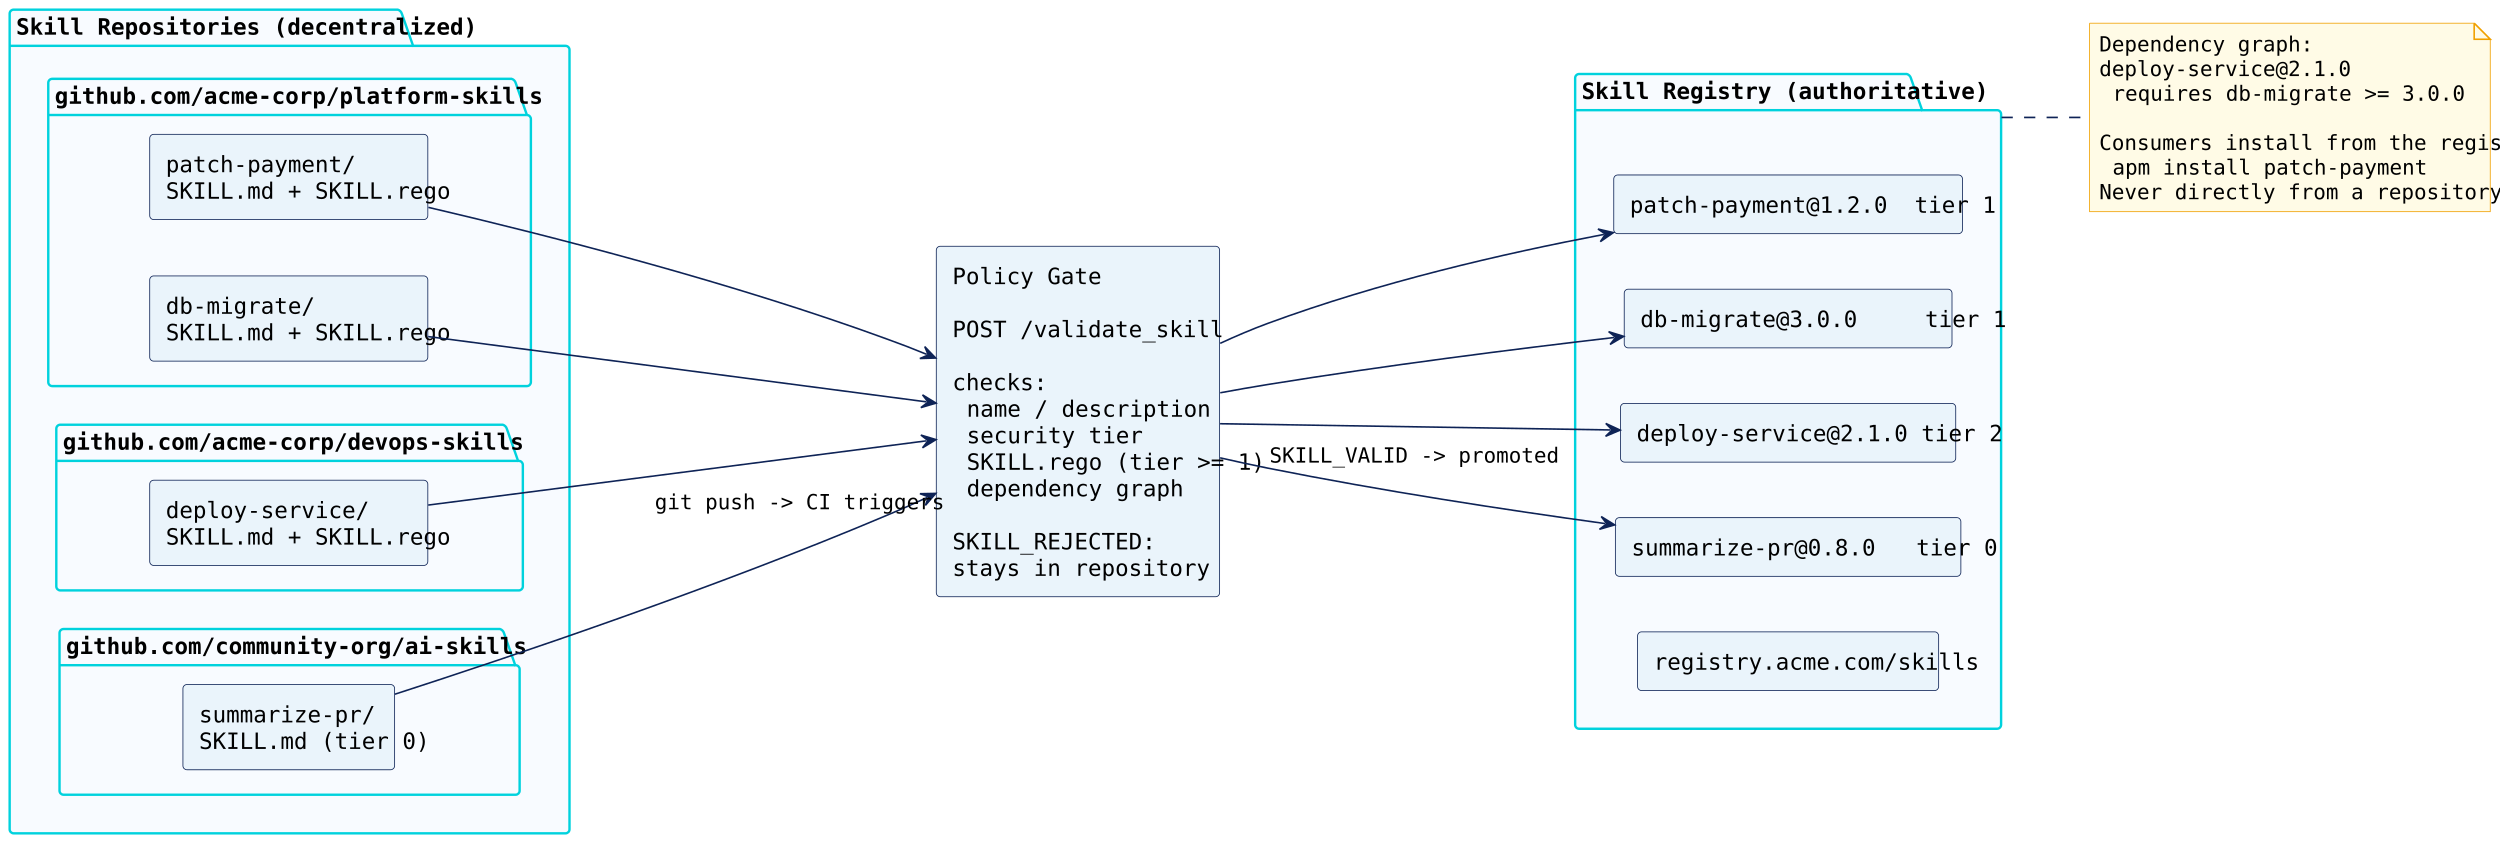
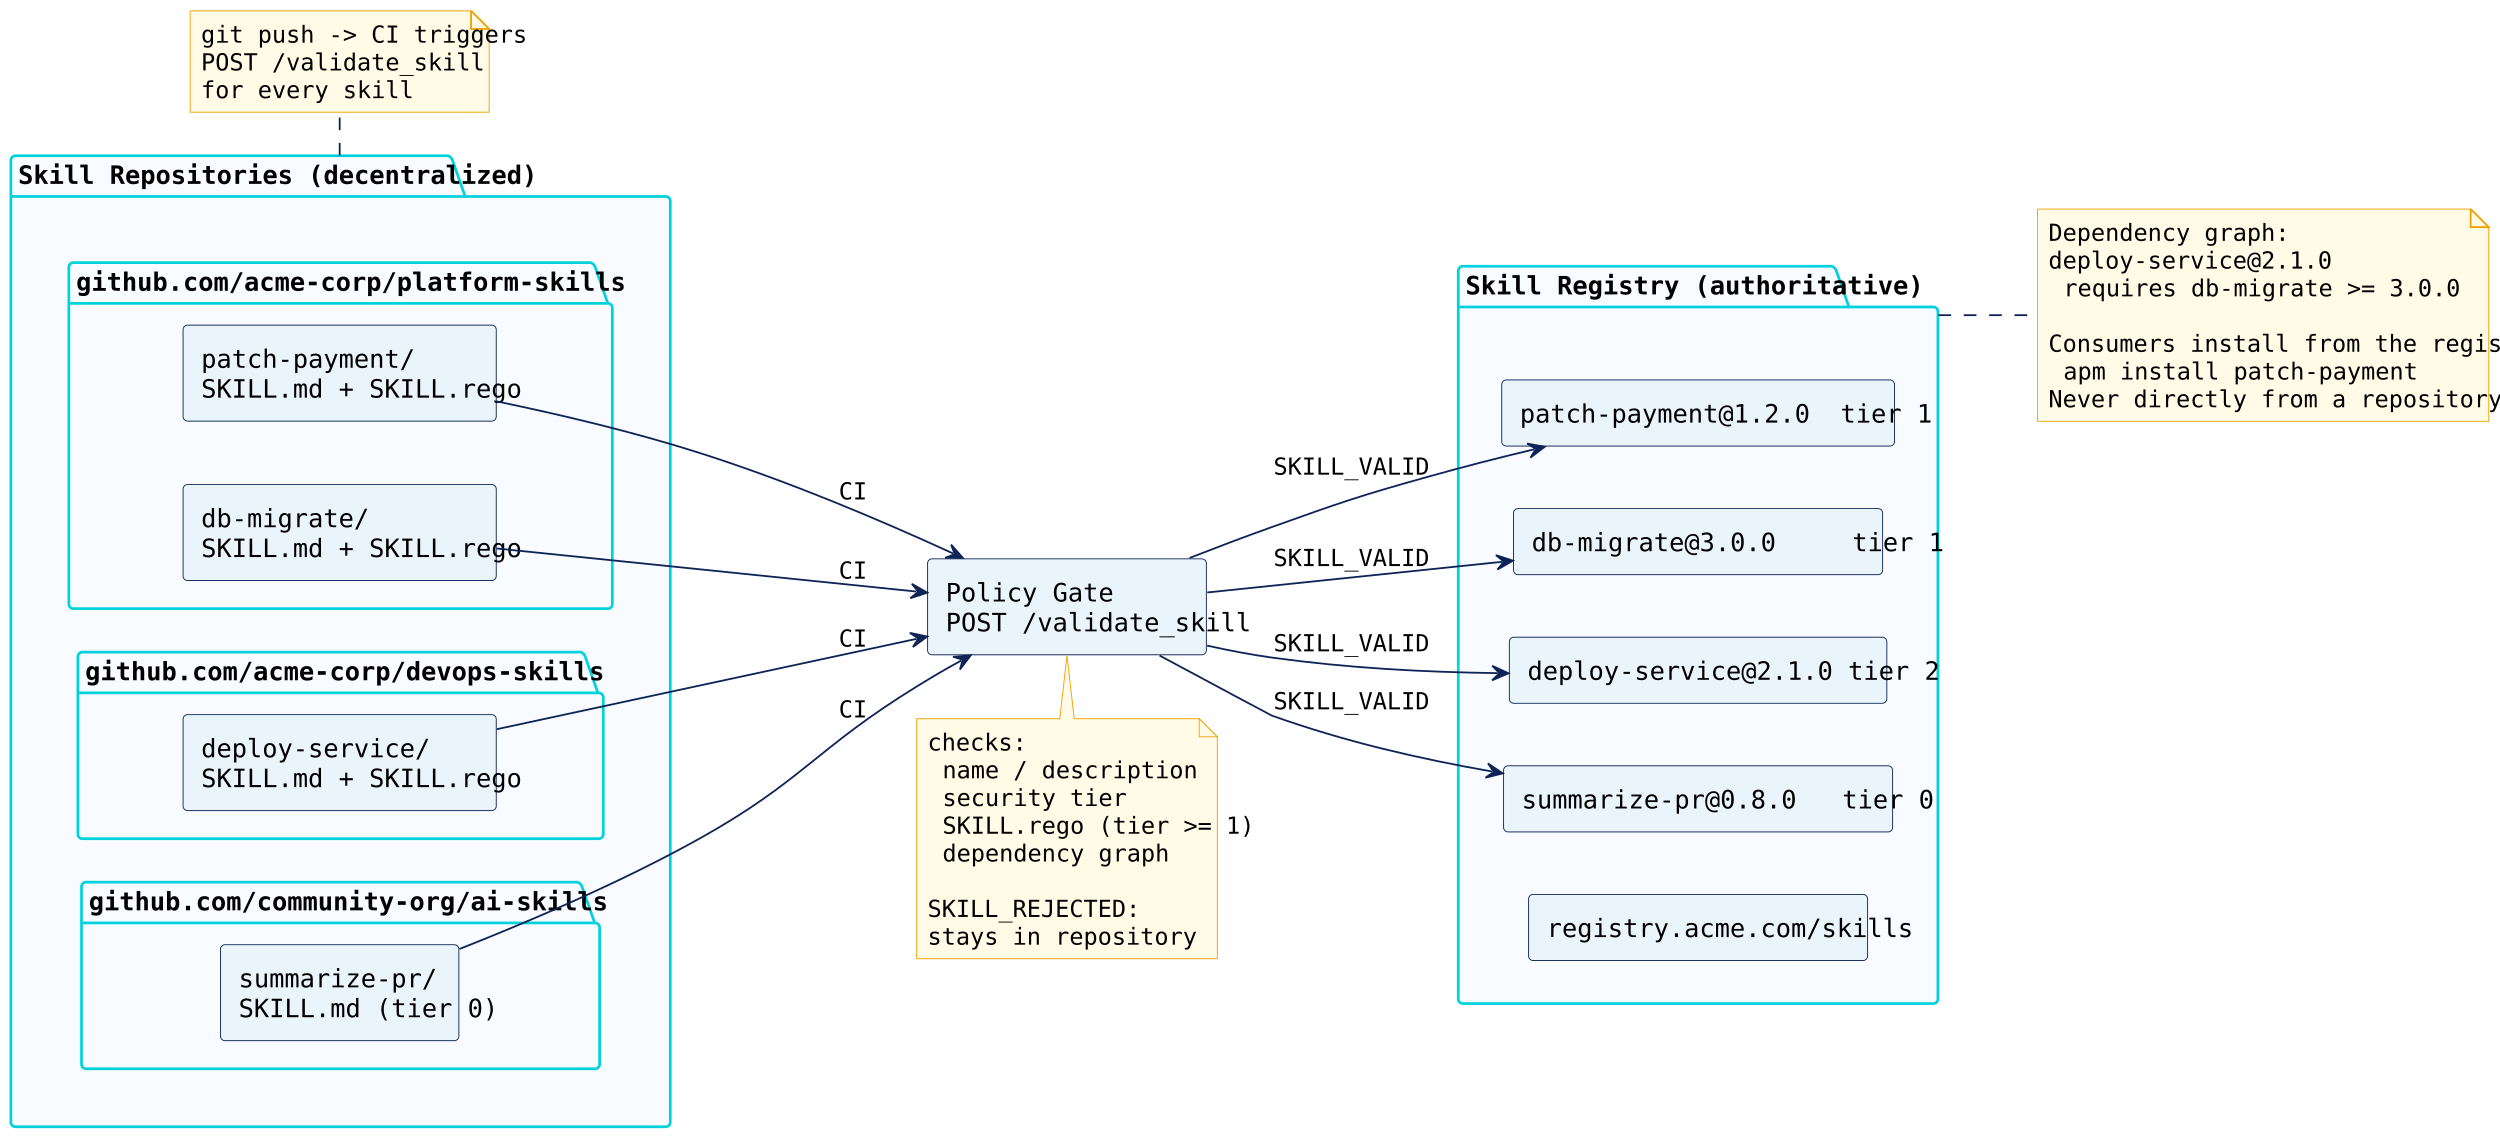
- <svg xmlns="http://www.w3.org/2000/svg" contentStyleType="text/css" data-diagram-type="DESCRIPTION" height="525px" preserveAspectRatio="none" style="width:1554px;height:525px;background:#FFFFFF;" version="1.1" viewBox="0 0 1554 525" width="1554px" zoomAndPan="magnify">
+ <svg xmlns="http://www.w3.org/2000/svg" contentStyleType="text/css" data-diagram-type="DESCRIPTION" height="628px" preserveAspectRatio="none" style="width:1380px;height:628px;background:#FFFFFF;" version="1.1" viewBox="0 0 1380 628" width="1380px" zoomAndPan="magnify">
  <defs />
  <g>
    <g class="cluster" data-qualified-name="REPOS" data-source-line="16" id="ent0002">
-       <path d="M8.5,6 L247.274,6 A3.75,3.75 0 0 1 249.774,8.5 L256.774,28.488 L351.5,28.488 A2.5,2.5 0 0 1 354,30.988 L354,515.5 A2.5,2.5 0 0 1 351.5,518 L8.5,518 A2.5,2.5 0 0 1 6,515.5 L6,8.5 A2.5,2.5 0 0 1 8.5,6" fill="#F8FBFF" style="stroke:#00D2DD;stroke-width:1.5;" />
-       <line style="stroke:#00D2DD;stroke-width:1.5;" x1="6" x2="256.774" y1="28.488" y2="28.488" />
-       <text fill="#000000" font-family="monospace" font-size="14" font-weight="bold" lengthAdjust="spacing" textLength="237.774" x="10" y="21.535">Skill Repositories (decentralized)</text>
+       <path d="M8.5,85.97 L247.274,85.97 A3.75,3.75 0 0 1 249.774,88.47 L256.774,108.458 L367.5,108.458 A2.5,2.5 0 0 1 370,110.958 L370,619.47 A2.5,2.5 0 0 1 367.5,621.97 L8.5,621.97 A2.5,2.5 0 0 1 6,619.47 L6,88.47 A2.5,2.5 0 0 1 8.5,85.97" fill="#F8FBFF" style="stroke:#00D2DD;stroke-width:1.5;" />
+       <line style="stroke:#00D2DD;stroke-width:1.5;" x1="6" x2="256.774" y1="108.458" y2="108.458" />
+       <text fill="#000000" font-family="monospace" font-size="14" font-weight="bold" lengthAdjust="spacing" textLength="237.774" x="10" y="101.505">Skill Repositories (decentralized)</text>
    </g>
    <g class="cluster" data-qualified-name="REPOS.P1" data-source-line="18" id="ent0003">
-       <path d="M32.5,49 L318.032,49 A3.75,3.75 0 0 1 320.532,51.5 L327.532,71.488 L327.5,71.488 A2.5,2.5 0 0 1 330,73.988 L330,237.5 A2.5,2.5 0 0 1 327.5,240 L32.5,240 A2.5,2.5 0 0 1 30,237.5 L30,51.5 A2.5,2.5 0 0 1 32.5,49" fill="#F8FBFF" style="stroke:#00D2DD;stroke-width:1.5;" />
-       <line style="stroke:#00D2DD;stroke-width:1.5;" x1="30" x2="327.532" y1="71.488" y2="71.488" />
-       <text fill="#000000" font-family="monospace" font-size="14" font-weight="bold" lengthAdjust="spacing" textLength="284.532" x="34" y="64.535">github.com/acme-corp/platform-skills</text>
+       <path d="M40.5,144.97 L326.032,144.97 A3.75,3.75 0 0 1 328.532,147.47 L335.532,167.458 L335.5,167.458 A2.5,2.5 0 0 1 338,169.958 L338,333.47 A2.5,2.5 0 0 1 335.5,335.97 L40.5,335.97 A2.5,2.5 0 0 1 38,333.47 L38,147.47 A2.5,2.5 0 0 1 40.5,144.97" fill="#F8FBFF" style="stroke:#00D2DD;stroke-width:1.5;" />
+       <line style="stroke:#00D2DD;stroke-width:1.5;" x1="38" x2="335.532" y1="167.458" y2="167.458" />
+       <text fill="#000000" font-family="monospace" font-size="14" font-weight="bold" lengthAdjust="spacing" textLength="284.532" x="42" y="160.505">github.com/acme-corp/platform-skills</text>
    </g>
    <g class="cluster" data-qualified-name="REPOS.P2" data-source-line="23" id="ent0006">
-       <path d="M37.5,264 L312.532,264 A3.75,3.75 0 0 1 315.032,266.5 L322.032,286.488 L322.5,286.488 A2.5,2.5 0 0 1 325,288.988 L325,364.5 A2.5,2.5 0 0 1 322.5,367 L37.5,367 A2.5,2.5 0 0 1 35,364.5 L35,266.5 A2.5,2.5 0 0 1 37.5,264" fill="#F8FBFF" style="stroke:#00D2DD;stroke-width:1.5;" />
-       <line style="stroke:#00D2DD;stroke-width:1.5;" x1="35" x2="322.032" y1="286.488" y2="286.488" />
-       <text fill="#000000" font-family="monospace" font-size="14" font-weight="bold" lengthAdjust="spacing" textLength="274.032" x="39" y="279.535">github.com/acme-corp/devops-skills</text>
+       <path d="M45.5,359.97 L320.532,359.97 A3.75,3.75 0 0 1 323.032,362.47 L330.032,382.458 L330.5,382.458 A2.5,2.5 0 0 1 333,384.958 L333,460.47 A2.5,2.5 0 0 1 330.5,462.97 L45.5,462.97 A2.5,2.5 0 0 1 43,460.47 L43,362.47 A2.5,2.5 0 0 1 45.5,359.97" fill="#F8FBFF" style="stroke:#00D2DD;stroke-width:1.5;" />
+       <line style="stroke:#00D2DD;stroke-width:1.5;" x1="43" x2="330.032" y1="382.458" y2="382.458" />
+       <text fill="#000000" font-family="monospace" font-size="14" font-weight="bold" lengthAdjust="spacing" textLength="274.032" x="47" y="375.505">github.com/acme-corp/devops-skills</text>
    </g>
    <g class="cluster" data-qualified-name="REPOS.P3" data-source-line="27" id="ent0008">
-       <path d="M39.5,391 L310.766,391 A3.75,3.75 0 0 1 313.266,393.5 L320.266,413.488 L320.5,413.488 A2.5,2.5 0 0 1 323,415.988 L323,491.5 A2.5,2.5 0 0 1 320.5,494 L39.5,494 A2.5,2.5 0 0 1 37,491.5 L37,393.5 A2.5,2.5 0 0 1 39.5,391" fill="#F8FBFF" style="stroke:#00D2DD;stroke-width:1.5;" />
-       <line style="stroke:#00D2DD;stroke-width:1.5;" x1="37" x2="320.266" y1="413.488" y2="413.488" />
-       <text fill="#000000" font-family="monospace" font-size="14" font-weight="bold" lengthAdjust="spacing" textLength="270.266" x="41" y="406.535">github.com/community-org/ai-skills</text>
+       <path d="M47.5,486.97 L318.766,486.97 A3.75,3.75 0 0 1 321.266,489.47 L328.266,509.458 L328.5,509.458 A2.5,2.5 0 0 1 331,511.958 L331,587.47 A2.5,2.5 0 0 1 328.5,589.97 L47.5,589.97 A2.5,2.5 0 0 1 45,587.47 L45,489.47 A2.5,2.5 0 0 1 47.5,486.97" fill="#F8FBFF" style="stroke:#00D2DD;stroke-width:1.5;" />
+       <line style="stroke:#00D2DD;stroke-width:1.5;" x1="45" x2="328.266" y1="509.458" y2="509.458" />
+       <text fill="#000000" font-family="monospace" font-size="14" font-weight="bold" lengthAdjust="spacing" textLength="270.266" x="49" y="502.505">github.com/community-org/ai-skills</text>
    </g>
-     <g class="cluster" data-qualified-name="REG" data-source-line="35" id="ent0011">
-       <path d="M981.61,46 L1185.289,46 A3.75,3.75 0 0 1 1187.789,48.5 L1194.789,68.488 L1241.38,68.488 A2.5,2.5 0 0 1 1243.88,70.988 L1243.88,450.5 A2.5,2.5 0 0 1 1241.38,453 L981.61,453 A2.5,2.5 0 0 1 979.11,450.5 L979.11,48.5 A2.5,2.5 0 0 1 981.61,46" fill="#F8FBFF" style="stroke:#00D2DD;stroke-width:1.5;" />
-       <line style="stroke:#00D2DD;stroke-width:1.5;" x1="979.11" x2="1194.789" y1="68.488" y2="68.488" />
-       <text fill="#000000" font-family="monospace" font-size="14" font-weight="bold" lengthAdjust="spacing" textLength="202.679" x="983.11" y="61.535">Skill Registry (authoritative)</text>
+     <g class="cluster" data-qualified-name="REG" data-source-line="46" id="ent0014">
+       <path d="M807.46,146.97 L1011.139,146.97 A3.75,3.75 0 0 1 1013.639,149.47 L1020.639,169.458 L1067.23,169.458 A2.5,2.5 0 0 1 1069.73,171.958 L1069.73,551.47 A2.5,2.5 0 0 1 1067.23,553.97 L807.46,553.97 A2.5,2.5 0 0 1 804.96,551.47 L804.96,149.47 A2.5,2.5 0 0 1 807.46,146.97" fill="#F8FBFF" style="stroke:#00D2DD;stroke-width:1.5;" />
+       <line style="stroke:#00D2DD;stroke-width:1.5;" x1="804.96" x2="1020.639" y1="169.458" y2="169.458" />
+       <text fill="#000000" font-family="monospace" font-size="14" font-weight="bold" lengthAdjust="spacing" textLength="202.679" x="808.96" y="162.505">Skill Registry (authoritative)</text>
    </g>
    <g class="entity" data-qualified-name="REPOS.P1.S1" data-source-line="19" id="ent0004">
-       <rect fill="#EAF4FB" height="52.977" rx="2.5" ry="2.5" style="stroke:#0E2356;stroke-width:0.5;" width="172.872" x="93.06" y="83.51" />
-       <text fill="#000000" font-family="monospace" font-size="14" lengthAdjust="spacing" textLength="111.733" x="103.06" y="107.045">patch-payment/</text>
-       <text fill="#000000" font-family="monospace" font-size="14" lengthAdjust="spacing" textLength="152.872" x="103.06" y="123.533">SKILL.md + SKILL.rego</text>
+       <rect fill="#EAF4FB" height="52.977" rx="2.5" ry="2.5" style="stroke:#0E2356;stroke-width:0.5;" width="172.872" x="101.06" y="179.48" />
+       <text fill="#000000" font-family="monospace" font-size="14" lengthAdjust="spacing" textLength="111.733" x="111.06" y="203.015">patch-payment/</text>
+       <text fill="#000000" font-family="monospace" font-size="14" lengthAdjust="spacing" textLength="152.872" x="111.06" y="219.503">SKILL.md + SKILL.rego</text>
    </g>
    <g class="entity" data-qualified-name="REPOS.P1.S2" data-source-line="20" id="ent0005">
-       <rect fill="#EAF4FB" height="52.977" rx="2.5" ry="2.5" style="stroke:#0E2356;stroke-width:0.5;" width="172.872" x="93.06" y="171.51" />
-       <text fill="#000000" font-family="monospace" font-size="14" lengthAdjust="spacing" textLength="85.408" x="103.06" y="195.045">db-migrate/</text>
-       <text fill="#000000" font-family="monospace" font-size="14" lengthAdjust="spacing" textLength="152.872" x="103.06" y="211.533">SKILL.md + SKILL.rego</text>
+       <rect fill="#EAF4FB" height="52.977" rx="2.5" ry="2.5" style="stroke:#0E2356;stroke-width:0.5;" width="172.872" x="101.06" y="267.48" />
+       <text fill="#000000" font-family="monospace" font-size="14" lengthAdjust="spacing" textLength="85.408" x="111.06" y="291.015">db-migrate/</text>
+       <text fill="#000000" font-family="monospace" font-size="14" lengthAdjust="spacing" textLength="152.872" x="111.06" y="307.503">SKILL.md + SKILL.rego</text>
    </g>
    <g class="entity" data-qualified-name="REPOS.P2.S3" data-source-line="24" id="ent0007">
-       <rect fill="#EAF4FB" height="52.977" rx="2.5" ry="2.5" style="stroke:#0E2356;stroke-width:0.5;" width="172.872" x="93.06" y="298.51" />
-       <text fill="#000000" font-family="monospace" font-size="14" lengthAdjust="spacing" textLength="107.755" x="103.06" y="322.045">deploy-service/</text>
-       <text fill="#000000" font-family="monospace" font-size="14" lengthAdjust="spacing" textLength="152.872" x="103.06" y="338.533">SKILL.md + SKILL.rego</text>
+       <rect fill="#EAF4FB" height="52.977" rx="2.5" ry="2.5" style="stroke:#0E2356;stroke-width:0.5;" width="172.872" x="101.06" y="394.48" />
+       <text fill="#000000" font-family="monospace" font-size="14" lengthAdjust="spacing" textLength="107.755" x="111.06" y="418.015">deploy-service/</text>
+       <text fill="#000000" font-family="monospace" font-size="14" lengthAdjust="spacing" textLength="152.872" x="111.06" y="434.503">SKILL.md + SKILL.rego</text>
    </g>
    <g class="entity" data-qualified-name="REPOS.P3.S4" data-source-line="28" id="ent0009">
-       <rect fill="#EAF4FB" height="52.977" rx="2.5" ry="2.5" style="stroke:#0E2356;stroke-width:0.5;" width="131.583" x="113.71" y="425.51" />
-       <text fill="#000000" font-family="monospace" font-size="14" lengthAdjust="spacing" textLength="105.28" x="123.71" y="449.045">summarize-pr/</text>
-       <text fill="#000000" font-family="monospace" font-size="14" lengthAdjust="spacing" textLength="111.583" x="123.71" y="465.533">SKILL.md (tier 0)</text>
+       <rect fill="#EAF4FB" height="52.977" rx="2.5" ry="2.5" style="stroke:#0E2356;stroke-width:0.5;" width="131.583" x="121.71" y="521.48" />
+       <text fill="#000000" font-family="monospace" font-size="14" lengthAdjust="spacing" textLength="105.28" x="131.71" y="545.015">summarize-pr/</text>
+       <text fill="#000000" font-family="monospace" font-size="14" lengthAdjust="spacing" textLength="111.583" x="131.71" y="561.503">SKILL.md (tier 0)</text>
    </g>
-     <g class="entity" data-qualified-name="REG.IDX" data-source-line="36" id="ent0012">
-       <rect fill="#EAF4FB" height="36.488" rx="2.5" ry="2.5" style="stroke:#0E2356;stroke-width:0.5;" width="187.132" x="1017.93" y="392.76" />
-       <text fill="#000000" font-family="monospace" font-size="14" lengthAdjust="spacing" textLength="167.132" x="1027.93" y="416.295">registry.acme.com/skills</text>
+     <g class="entity" data-qualified-name="REG.IDX" data-source-line="47" id="ent0015">
+       <rect fill="#EAF4FB" height="36.488" rx="2.5" ry="2.5" style="stroke:#0E2356;stroke-width:0.5;" width="187.132" x="843.78" y="493.73" />
+       <text fill="#000000" font-family="monospace" font-size="14" lengthAdjust="spacing" textLength="167.132" x="853.78" y="517.265">registry.acme.com/skills</text>
    </g>
-     <g class="entity" data-qualified-name="REG.R1" data-source-line="37" id="ent0013">
-       <rect fill="#EAF4FB" height="36.488" rx="2.5" ry="2.5" style="stroke:#0E2356;stroke-width:0.5;" width="216.779" x="1003.11" y="108.76" />
-       <text fill="#000000" font-family="monospace" font-size="14" lengthAdjust="spacing" textLength="196.779" x="1013.11" y="132.295">patch-payment@1.2.0  tier 1</text>
+     <g class="entity" data-qualified-name="REG.R1" data-source-line="48" id="ent0016">
+       <rect fill="#EAF4FB" height="36.488" rx="2.5" ry="2.5" style="stroke:#0E2356;stroke-width:0.5;" width="216.779" x="828.96" y="209.73" />
+       <text fill="#000000" font-family="monospace" font-size="14" lengthAdjust="spacing" textLength="196.779" x="838.96" y="233.265">patch-payment@1.2.0  tier 1</text>
    </g>
-     <g class="entity" data-qualified-name="REG.R2" data-source-line="38" id="ent0014">
-       <rect fill="#EAF4FB" height="36.488" rx="2.5" ry="2.5" style="stroke:#0E2356;stroke-width:0.5;" width="203.743" x="1009.62" y="179.76" />
-       <text fill="#000000" font-family="monospace" font-size="14" lengthAdjust="spacing" textLength="183.743" x="1019.62" y="203.295">db-migrate@3.0.0     tier 1</text>
+     <g class="entity" data-qualified-name="REG.R2" data-source-line="49" id="ent0017">
+       <rect fill="#EAF4FB" height="36.488" rx="2.5" ry="2.5" style="stroke:#0E2356;stroke-width:0.5;" width="203.743" x="835.47" y="280.73" />
+       <text fill="#000000" font-family="monospace" font-size="14" lengthAdjust="spacing" textLength="183.743" x="845.47" y="304.265">db-migrate@3.0.0     tier 1</text>
    </g>
-     <g class="entity" data-qualified-name="REG.R3" data-source-line="39" id="ent0015">
-       <rect fill="#EAF4FB" height="36.488" rx="2.5" ry="2.5" style="stroke:#0E2356;stroke-width:0.5;" width="208.371" x="1007.31" y="250.76" />
-       <text fill="#000000" font-family="monospace" font-size="14" lengthAdjust="spacing" textLength="188.371" x="1017.31" y="274.295">deploy-service@2.1.0 tier 2</text>
+     <g class="entity" data-qualified-name="REG.R3" data-source-line="50" id="ent0018">
+       <rect fill="#EAF4FB" height="36.488" rx="2.5" ry="2.5" style="stroke:#0E2356;stroke-width:0.5;" width="208.371" x="833.16" y="351.73" />
+       <text fill="#000000" font-family="monospace" font-size="14" lengthAdjust="spacing" textLength="188.371" x="843.16" y="375.265">deploy-service@2.1.0 tier 2</text>
    </g>
-     <g class="entity" data-qualified-name="REG.R4" data-source-line="40" id="ent0016">
-       <rect fill="#EAF4FB" height="36.488" rx="2.5" ry="2.5" style="stroke:#0E2356;stroke-width:0.5;" width="214.756" x="1004.12" y="321.76" />
-       <text fill="#000000" font-family="monospace" font-size="14" lengthAdjust="spacing" textLength="194.756" x="1014.12" y="345.295">summarize-pr@0.8.0   tier 0</text>
+     <g class="entity" data-qualified-name="REG.R4" data-source-line="51" id="ent0019">
+       <rect fill="#EAF4FB" height="36.488" rx="2.5" ry="2.5" style="stroke:#0E2356;stroke-width:0.5;" width="214.756" x="829.97" y="422.73" />
+       <text fill="#000000" font-family="monospace" font-size="14" lengthAdjust="spacing" textLength="194.756" x="839.97" y="446.265">summarize-pr@0.8.0   tier 0</text>
    </g>
    <g class="entity" data-qualified-name="GATE" data-source-line="33" id="ent0010">
-       <rect fill="#EAF4FB" height="217.859" rx="2.5" ry="2.5" style="stroke:#0E2356;stroke-width:0.5;" width="176.106" x="582" y="153.07" />
-       <text fill="#000000" font-family="monospace" font-size="14" lengthAdjust="spacing" textLength="74.231" x="592" y="176.605">Policy Gate</text>
-       <text fill="#000000" font-family="monospace" font-size="14" lengthAdjust="spacing" textLength="4.43" x="592" y="193.093"> </text>
-       <text fill="#000000" font-family="monospace" font-size="14" lengthAdjust="spacing" textLength="133.889" x="592" y="209.582">POST /validate_skill</text>
-       <text fill="#000000" font-family="monospace" font-size="14" lengthAdjust="spacing" textLength="4.43" x="592" y="226.07"> </text>
-       <text fill="#000000" font-family="monospace" font-size="14" lengthAdjust="spacing" textLength="50.579" x="592" y="242.558">checks:</text>
-       <text fill="#000000" font-family="monospace" font-size="14" lengthAdjust="spacing" textLength="129.568" x="600.859" y="259.047">name / description</text>
-       <text fill="#000000" font-family="monospace" font-size="14" lengthAdjust="spacing" textLength="80.363" x="600.859" y="275.535">security tier</text>
-       <text fill="#000000" font-family="monospace" font-size="14" lengthAdjust="spacing" textLength="147.246" x="600.859" y="292.023">SKILL.rego (tier &gt;= 1)</text>
-       <text fill="#000000" font-family="monospace" font-size="14" lengthAdjust="spacing" textLength="125.815" x="600.859" y="308.511">dependency graph</text>
-       <text fill="#000000" font-family="monospace" font-size="14" lengthAdjust="spacing" textLength="4.43" x="592" y="325"> </text>
-       <text fill="#000000" font-family="monospace" font-size="14" lengthAdjust="spacing" textLength="112.068" x="592" y="341.488">SKILL_REJECTED:</text>
-       <text fill="#000000" font-family="monospace" font-size="14" lengthAdjust="spacing" textLength="125.152" x="592" y="357.976">stays in repository</text>
+       <rect fill="#EAF4FB" height="52.977" rx="2.5" ry="2.5" style="stroke:#0E2356;stroke-width:0.5;" width="153.889" x="512.03" y="308.48" />
+       <text fill="#000000" font-family="monospace" font-size="14" lengthAdjust="spacing" textLength="74.231" x="522.03" y="332.015">Policy Gate</text>
+       <text fill="#000000" font-family="monospace" font-size="14" lengthAdjust="spacing" textLength="133.889" x="522.03" y="348.503">POST /validate_skill</text>
    </g>
-     <g class="entity" data-qualified-name="GMN17" data-source-line="44" id="ent0018">
-       <path d="M1298.88,14.41 L1298.88,131.584 L1547.945,131.584 L1547.945,24.41 L1537.945,14.41 L1298.88,14.41" fill="#FFFBE6" style="stroke:#F0A000;stroke-width:0.5;" />
-       <path d="M1537.945,14.41 L1537.945,24.41 L1547.945,24.41 L1537.945,14.41" fill="#FFFBE6" style="stroke:#F0A000;stroke-width:1;" />
-       <text fill="#000000" font-family="monospace" font-size="13" lengthAdjust="spacing" textLength="122.497" x="1304.88" y="31.978">Dependency graph:</text>
-       <text fill="#000000" font-family="monospace" font-size="13" lengthAdjust="spacing" textLength="137.287" x="1304.88" y="47.289">deploy-service@2.1.0</text>
-       <text fill="#000000" font-family="monospace" font-size="13" lengthAdjust="spacing" textLength="190.144" x="1313.107" y="62.599">requires db-migrate &gt;= 3.0.0</text>
-       <text fill="#000000" font-family="monospace" font-size="13" lengthAdjust="spacing" textLength="4.113" x="1304.88" y="77.91"> </text>
-       <text fill="#000000" font-family="monospace" font-size="13" lengthAdjust="spacing" textLength="228.065" x="1304.88" y="93.221">Consumers install from the registry:</text>
-       <text fill="#000000" font-family="monospace" font-size="13" lengthAdjust="spacing" textLength="170.669" x="1313.107" y="108.531">apm install patch-payment</text>
-       <text fill="#000000" font-family="monospace" font-size="13" lengthAdjust="spacing" textLength="204.75" x="1304.88" y="123.842">Never directly from a repository.</text>
+     <g class="entity" data-qualified-name="GMN11" data-source-line="36" id="ent0012">
+       <path d="M506,396.73 L506,529.214 A0,0 0 0 0 506,529.214 L671.955,529.214 A0,0 0 0 0 671.955,529.214 L671.955,406.73 L661.955,396.73 L592.98,396.73 L588.98,361.88 L584.98,396.73 L506,396.73 A0,0 0 0 0 506,396.73" fill="#FFFBE6" style="stroke:#F0A000;stroke-width:0.5;" />
+       <path d="M661.955,396.73 L661.955,406.73 L671.955,406.73 L661.955,396.73" fill="#FFFBE6" style="stroke:#F0A000;stroke-width:0.5;" />
+       <text fill="#000000" font-family="monospace" font-size="13" lengthAdjust="spacing" textLength="46.966" x="512" y="414.298">checks:</text>
+       <text fill="#000000" font-family="monospace" font-size="13" lengthAdjust="spacing" textLength="120.314" x="520.227" y="429.609">name / description</text>
+       <text fill="#000000" font-family="monospace" font-size="13" lengthAdjust="spacing" textLength="74.623" x="520.227" y="444.92">security tier</text>
+       <text fill="#000000" font-family="monospace" font-size="13" lengthAdjust="spacing" textLength="136.728" x="520.227" y="460.23">SKILL.rego (tier &gt;= 1)</text>
+       <text fill="#000000" font-family="monospace" font-size="13" lengthAdjust="spacing" textLength="116.829" x="520.227" y="475.541">dependency graph</text>
+       <text fill="#000000" font-family="monospace" font-size="13" lengthAdjust="spacing" textLength="4.113" x="512" y="490.851"> </text>
+       <text fill="#000000" font-family="monospace" font-size="13" lengthAdjust="spacing" textLength="104.064" x="512" y="506.162">SKILL_REJECTED:</text>
+       <text fill="#000000" font-family="monospace" font-size="13" lengthAdjust="spacing" textLength="116.213" x="512" y="521.472">stays in repository</text>
    </g>
-     <g class="link" data-entity-1="ent0011" data-entity-2="ent0018" data-link-type="association" data-source-line="44" id="lnk19">
-       <path d="M1244.162,73 C1244.833,73 1245.505,73 1246.177,73 C1247.522,73 1248.869,73 1250.217,73 C1255.611,73 1261.034,73 1266.458,73 C1277.306,73 1288.161,73 1298.81,73" fill="none" id="REG-GMN17" style="stroke:#0E2356;stroke-width:1;stroke-dasharray:7,7;" />
+     <g class="entity" data-qualified-name="GMN20" data-source-line="55" id="ent0021">
+       <path d="M1124.73,115.38 L1124.73,232.554 L1373.795,232.554 L1373.795,125.38 L1363.795,115.38 L1124.73,115.38" fill="#FFFBE6" style="stroke:#F0A000;stroke-width:0.5;" />
+       <path d="M1363.795,115.38 L1363.795,125.38 L1373.795,125.38 L1363.795,115.38" fill="#FFFBE6" style="stroke:#F0A000;stroke-width:1;" />
+       <text fill="#000000" font-family="monospace" font-size="13" lengthAdjust="spacing" textLength="122.497" x="1130.73" y="132.948">Dependency graph:</text>
+       <text fill="#000000" font-family="monospace" font-size="13" lengthAdjust="spacing" textLength="137.287" x="1130.73" y="148.259">deploy-service@2.1.0</text>
+       <text fill="#000000" font-family="monospace" font-size="13" lengthAdjust="spacing" textLength="190.144" x="1138.957" y="163.57">requires db-migrate &gt;= 3.0.0</text>
+       <text fill="#000000" font-family="monospace" font-size="13" lengthAdjust="spacing" textLength="4.113" x="1130.73" y="178.88"> </text>
+       <text fill="#000000" font-family="monospace" font-size="13" lengthAdjust="spacing" textLength="228.065" x="1130.73" y="194.19">Consumers install from the registry:</text>
+       <text fill="#000000" font-family="monospace" font-size="13" lengthAdjust="spacing" textLength="170.669" x="1138.957" y="209.501">apm install patch-payment</text>
+       <text fill="#000000" font-family="monospace" font-size="13" lengthAdjust="spacing" textLength="204.75" x="1130.73" y="224.812">Never directly from a repository.</text>
    </g>
-     <g class="link" data-entity-1="ent0004" data-entity-2="ent0010" data-link-type="dependency" data-source-line="53" id="lnk20">
-       <path d="M266.27,128.9 C342.41,146.71 456.14,175.88 552,211 C561.68,214.55 566.148,216.214 576.078,220.285" fill="none" id="S1-to-GATE" style="stroke:#0E2356;stroke-width:1;" />
-       <polygon fill="#0E2356" points="581.63,222.56,574.819,215.446,577.004,220.664,571.785,222.848,581.63,222.56" style="stroke:#0E2356;stroke-width:1;" />
+     <g class="entity" data-qualified-name="GMN31" data-source-line="75" id="ent0032">
+       <path d="M104.97,6 L104.97,61.932 L270.03,61.932 L270.03,16 L260.03,6 L104.97,6" fill="#FFFBE6" style="stroke:#F0A000;stroke-width:0.5;" />
+       <path d="M260.03,6 L260.03,16 L270.03,16 L260.03,6" fill="#FFFBE6" style="stroke:#F0A000;stroke-width:1;" />
+       <text fill="#000000" font-family="monospace" font-size="13" lengthAdjust="spacing" textLength="144.06" x="110.97" y="23.568">git push -&gt; CI triggers</text>
+       <text fill="#000000" font-family="monospace" font-size="13" lengthAdjust="spacing" textLength="124.325" x="110.97" y="38.879">POST /validate_skill</text>
+       <text fill="#000000" font-family="monospace" font-size="13" lengthAdjust="spacing" textLength="85.135" x="110.97" y="54.19">for every skill</text>
    </g>
-     <g class="link" data-entity-1="ent0005" data-entity-2="ent0010" data-link-type="dependency" data-source-line="54" id="lnk21">
-       <path d="M266.16,209.22 C354.82,220.84 486.661,238.111 575.901,249.801" fill="none" id="S2-to-GATE" style="stroke:#0E2356;stroke-width:1;" />
-       <polygon fill="#0E2356" points="581.85,250.58,573.446,245.445,576.892,249.931,572.407,253.377,581.85,250.58" style="stroke:#0E2356;stroke-width:1;" />
+     <g class="link" data-entity-1="ent0014" data-entity-2="ent0021" data-link-type="association" data-source-line="55" id="lnk22">
+       <path d="M1070.012,173.97 C1070.683,173.97 1071.355,173.97 1072.027,173.97 C1073.372,173.97 1074.719,173.97 1076.067,173.97 C1081.461,173.97 1086.884,173.97 1092.308,173.97 C1103.156,173.97 1114.011,173.97 1124.66,173.97" fill="none" id="REG-GMN20" style="stroke:#0E2356;stroke-width:1;stroke-dasharray:7,7;" />
    </g>
-     <g class="link" data-entity-1="ent0007" data-entity-2="ent0010" data-link-type="dependency" data-source-line="55" id="lnk22">
-       <path d="M266.16,313.95 C354.82,302.52 486.659,285.517 575.899,274.017" fill="none" id="S3-to-GATE" style="stroke:#0E2356;stroke-width:1;" />
-       <polygon fill="#0E2356" points="581.85,273.25,572.413,270.433,576.891,273.889,573.435,278.368,581.85,273.25" style="stroke:#0E2356;stroke-width:1;" />
+     <g class="link" data-entity-1="ent0004" data-entity-2="ent0010" data-link-type="dependency" data-source-line="64" id="lnk23">
+       <path d="M273.96,221.52 C309.06,228.81 349.86,238.44 386,249.97 C436.38,266.04 486.145,287.222 526.085,305.512" fill="none" id="S1-to-GATE" style="stroke:#0E2356;stroke-width:1;" />
+       <polygon fill="#0E2356" points="531.54,308.01,525.023,300.626,526.994,305.928,521.692,307.9,531.54,308.01" style="stroke:#0E2356;stroke-width:1;" />
+       <text fill="#000000" font-family="monospace" font-size="13" lengthAdjust="spacing" textLength="12.74" x="463" y="275.688">CI</text>
    </g>
-     <g class="link" data-entity-1="ent0009" data-entity-2="ent0010" data-link-type="dependency" data-source-line="56" id="lnk23">
-       <path d="M245.48,431.51 C320.35,407.3 446.59,364.66 552,320 C561.71,315.89 566.328,313.899 576.258,309.239" fill="none" id="S4-to-GATE" style="stroke:#0E2356;stroke-width:1;" />
-       <polygon fill="#0E2356" points="581.69,306.69,571.843,306.892,577.164,308.814,575.242,314.135,581.69,306.69" style="stroke:#0E2356;stroke-width:1;" />
-       <text fill="#000000" font-family="monospace" font-size="13" lengthAdjust="spacing" textLength="144.06" x="407" y="316.568">git push -&gt; CI triggers</text>
+     <g class="link" data-entity-1="ent0005" data-entity-2="ent0010" data-link-type="dependency" data-source-line="65" id="lnk24">
+       <path d="M274.2,302.77 C344.81,310.01 438.051,319.577 505.891,326.547" fill="none" id="S2-to-GATE" style="stroke:#0E2356;stroke-width:1;" />
+       <polygon fill="#0E2356" points="511.86,327.16,503.316,322.261,506.886,326.649,502.498,330.219,511.86,327.16" style="stroke:#0E2356;stroke-width:1;" />
+       <text fill="#000000" font-family="monospace" font-size="13" lengthAdjust="spacing" textLength="12.74" x="463" y="319.418">CI</text>
    </g>
-     <g class="link" data-entity-1="ent0010" data-entity-2="ent0013" data-link-type="dependency" data-source-line="58" id="lnk24">
-       <path d="M758.48,213.41 C768.32,208.86 778.32,204.6 788.11,201 C857.75,175.34 933.356,157.855 996.986,145.714" fill="none" id="GATE-to-R1" style="stroke:#0E2356;stroke-width:1;" />
-       <polygon fill="#0E2356" points="1002.88,144.59,993.29,142.348,997.969,145.527,994.789,150.206,1002.88,144.59" style="stroke:#0E2356;stroke-width:1;" />
+     <g class="link" data-entity-1="ent0007" data-entity-2="ent0010" data-link-type="dependency" data-source-line="66" id="lnk25">
+       <path d="M274.2,402.52 C344.81,387.32 438.154,367.222 505.994,352.622" fill="none" id="S3-to-GATE" style="stroke:#0E2356;stroke-width:1;" />
+       <polygon fill="#0E2356" points="511.86,351.36,502.22,349.343,506.972,352.412,503.903,357.164,511.86,351.36" style="stroke:#0E2356;stroke-width:1;" />
+       <text fill="#000000" font-family="monospace" font-size="13" lengthAdjust="spacing" textLength="12.74" x="463" y="356.948">CI</text>
    </g>
-     <g class="link" data-entity-1="ent0010" data-entity-2="ent0014" data-link-type="dependency" data-source-line="59" id="lnk25">
-       <path d="M758.5,244.15 C768.47,242.31 778.5,240.55 788.11,239 C861.91,227.07 939.72,217.205 1003.36,209.785" fill="none" id="GATE-to-R2" style="stroke:#0E2356;stroke-width:1;" />
-       <polygon fill="#0E2356" points="1009.32,209.09,999.917,206.159,1004.354,209.669,1000.844,214.105,1009.32,209.09" style="stroke:#0E2356;stroke-width:1;" />
+     <g class="link" data-entity-1="ent0009" data-entity-2="ent0010" data-link-type="dependency" data-source-line="67" id="lnk26">
+       <path d="M253.68,523.82 C292.96,508.32 343.45,486.69 386,462.97 C442.86,431.27 450.56,413.09 506,378.97 C515.49,373.13 520.557,370.121 530.587,364.631" fill="none" id="S4-to-GATE" style="stroke:#0E2356;stroke-width:1;" />
+       <polygon fill="#0E2356" points="535.85,361.75,526.035,362.562,531.464,364.151,529.876,369.58,535.85,361.75" style="stroke:#0E2356;stroke-width:1;" />
+       <text fill="#000000" font-family="monospace" font-size="13" lengthAdjust="spacing" textLength="12.74" x="463" y="396.058">CI</text>
    </g>
-     <g class="link" data-entity-1="ent0010" data-entity-2="ent0015" data-link-type="dependency" data-source-line="60" id="lnk26">
-       <path d="M758.4,263.39 C829.98,264.53 925.461,266.055 1001.091,267.255" fill="none" id="GATE-to-R3" style="stroke:#0E2356;stroke-width:1;" />
-       <polygon fill="#0E2356" points="1007.09,267.35,998.155,263.208,1002.091,267.271,998.028,271.207,1007.09,267.35" style="stroke:#0E2356;stroke-width:1;" />
+     <g class="link" data-entity-1="ent0010" data-entity-2="ent0016" data-link-type="dependency" data-source-line="69" id="lnk27">
+       <path d="M656.63,307.99 C671.48,302.19 687.2,296.24 701.96,290.97 C740.21,277.31 749.83,273.89 788.96,262.97 C809.47,257.24 825.924,253.024 846.814,248.034" fill="none" id="GATE-to-R1" style="stroke:#0E2356;stroke-width:1;" />
+       <polygon fill="#0E2356" points="852.65,246.64,842.967,244.84,847.787,247.802,844.826,252.621,852.65,246.64" style="stroke:#0E2356;stroke-width:1;" />
+       <text fill="#000000" font-family="monospace" font-size="13" lengthAdjust="spacing" textLength="77.48" x="702.96" y="262.028">SKILL_VALID</text>
    </g>
-     <g class="link" data-entity-1="ent0010" data-entity-2="ent0016" data-link-type="dependency" data-source-line="61" id="lnk27">
-       <path d="M758.42,284.58 C768.4,286.88 778.46,289.08 788.11,291 C859.59,305.26 934.767,316.748 997.757,325.458" fill="none" id="GATE-to-R4" style="stroke:#0E2356;stroke-width:1;" />
-       <polygon fill="#0E2356" points="1003.7,326.28,995.333,321.085,998.747,325.595,994.237,329.01,1003.7,326.28" style="stroke:#0E2356;stroke-width:1;" />
-       <text fill="#000000" font-family="monospace" font-size="13" lengthAdjust="spacing" textLength="165.458" x="789.11" y="287.568">SKILL_VALID -&gt; promoted</text>
+     <g class="link" data-entity-1="ent0010" data-entity-2="ent0017" data-link-type="dependency" data-source-line="70" id="lnk28">
+       <path d="M666.42,327.03 C716.02,321.87 775.252,315.71 829.142,310.11" fill="none" id="GATE-to-R2" style="stroke:#0E2356;stroke-width:1;" />
+       <polygon fill="#0E2356" points="835.11,309.49,825.745,306.442,830.137,310.007,826.572,314.399,835.11,309.49" style="stroke:#0E2356;stroke-width:1;" />
+       <text fill="#000000" font-family="monospace" font-size="13" lengthAdjust="spacing" textLength="77.48" x="702.96" y="312.458">SKILL_VALID</text>
+     </g>
+     <g class="link" data-entity-1="ent0010" data-entity-2="ent0018" data-link-type="dependency" data-source-line="71" id="lnk29">
+       <path d="M666.35,356.38 C678.19,359.03 690.34,361.36 701.96,362.97 C744.5,368.85 785.791,370.995 826.681,371.575" fill="none" id="GATE-to-R3" style="stroke:#0E2356;stroke-width:1;" />
+       <polygon fill="#0E2356" points="832.68,371.66,823.738,367.533,827.681,371.589,823.624,375.532,832.68,371.66" style="stroke:#0E2356;stroke-width:1;" />
+       <text fill="#000000" font-family="monospace" font-size="13" lengthAdjust="spacing" textLength="77.48" x="702.96" y="359.538">SKILL_VALID</text>
+     </g>
+     <g class="link" data-entity-1="ent0010" data-entity-2="ent0019" data-link-type="dependency" data-source-line="72" id="lnk30">
+       <path d="M640.11,361.88 C669.71,377.76 701.51,394.81 701.96,394.97 C742.57,409.47 782.96,418.744 823.62,425.874" fill="none" id="GATE-to-R4" style="stroke:#0E2356;stroke-width:1;" />
+       <polygon fill="#0E2356" points="829.53,426.91,821.356,421.416,824.605,426.046,819.974,429.295,829.53,426.91" style="stroke:#0E2356;stroke-width:1;" />
+       <text fill="#000000" font-family="monospace" font-size="13" lengthAdjust="spacing" textLength="77.48" x="702.96" y="391.538">SKILL_VALID</text>
+     </g>
+     <g class="link" data-entity-1="ent0002" data-entity-2="ent0032" data-link-type="association" data-source-line="75" id="lnk33">
+       <path d="M187.5,85.872 C187.5,85.807 187.5,85.742 187.5,85.676 C187.5,85.153 187.5,84.63 187.5,84.107 C187.5,83.061 187.5,82.015 187.5,80.969 C187.5,78.877 187.5,76.785 187.5,74.693 C187.5,70.509 187.5,66.325 187.5,62.14" fill="none" id="REPOS-GMN31" style="stroke:#0E2356;stroke-width:1;stroke-dasharray:7,7;" />
    </g>
  </g>
</svg>
